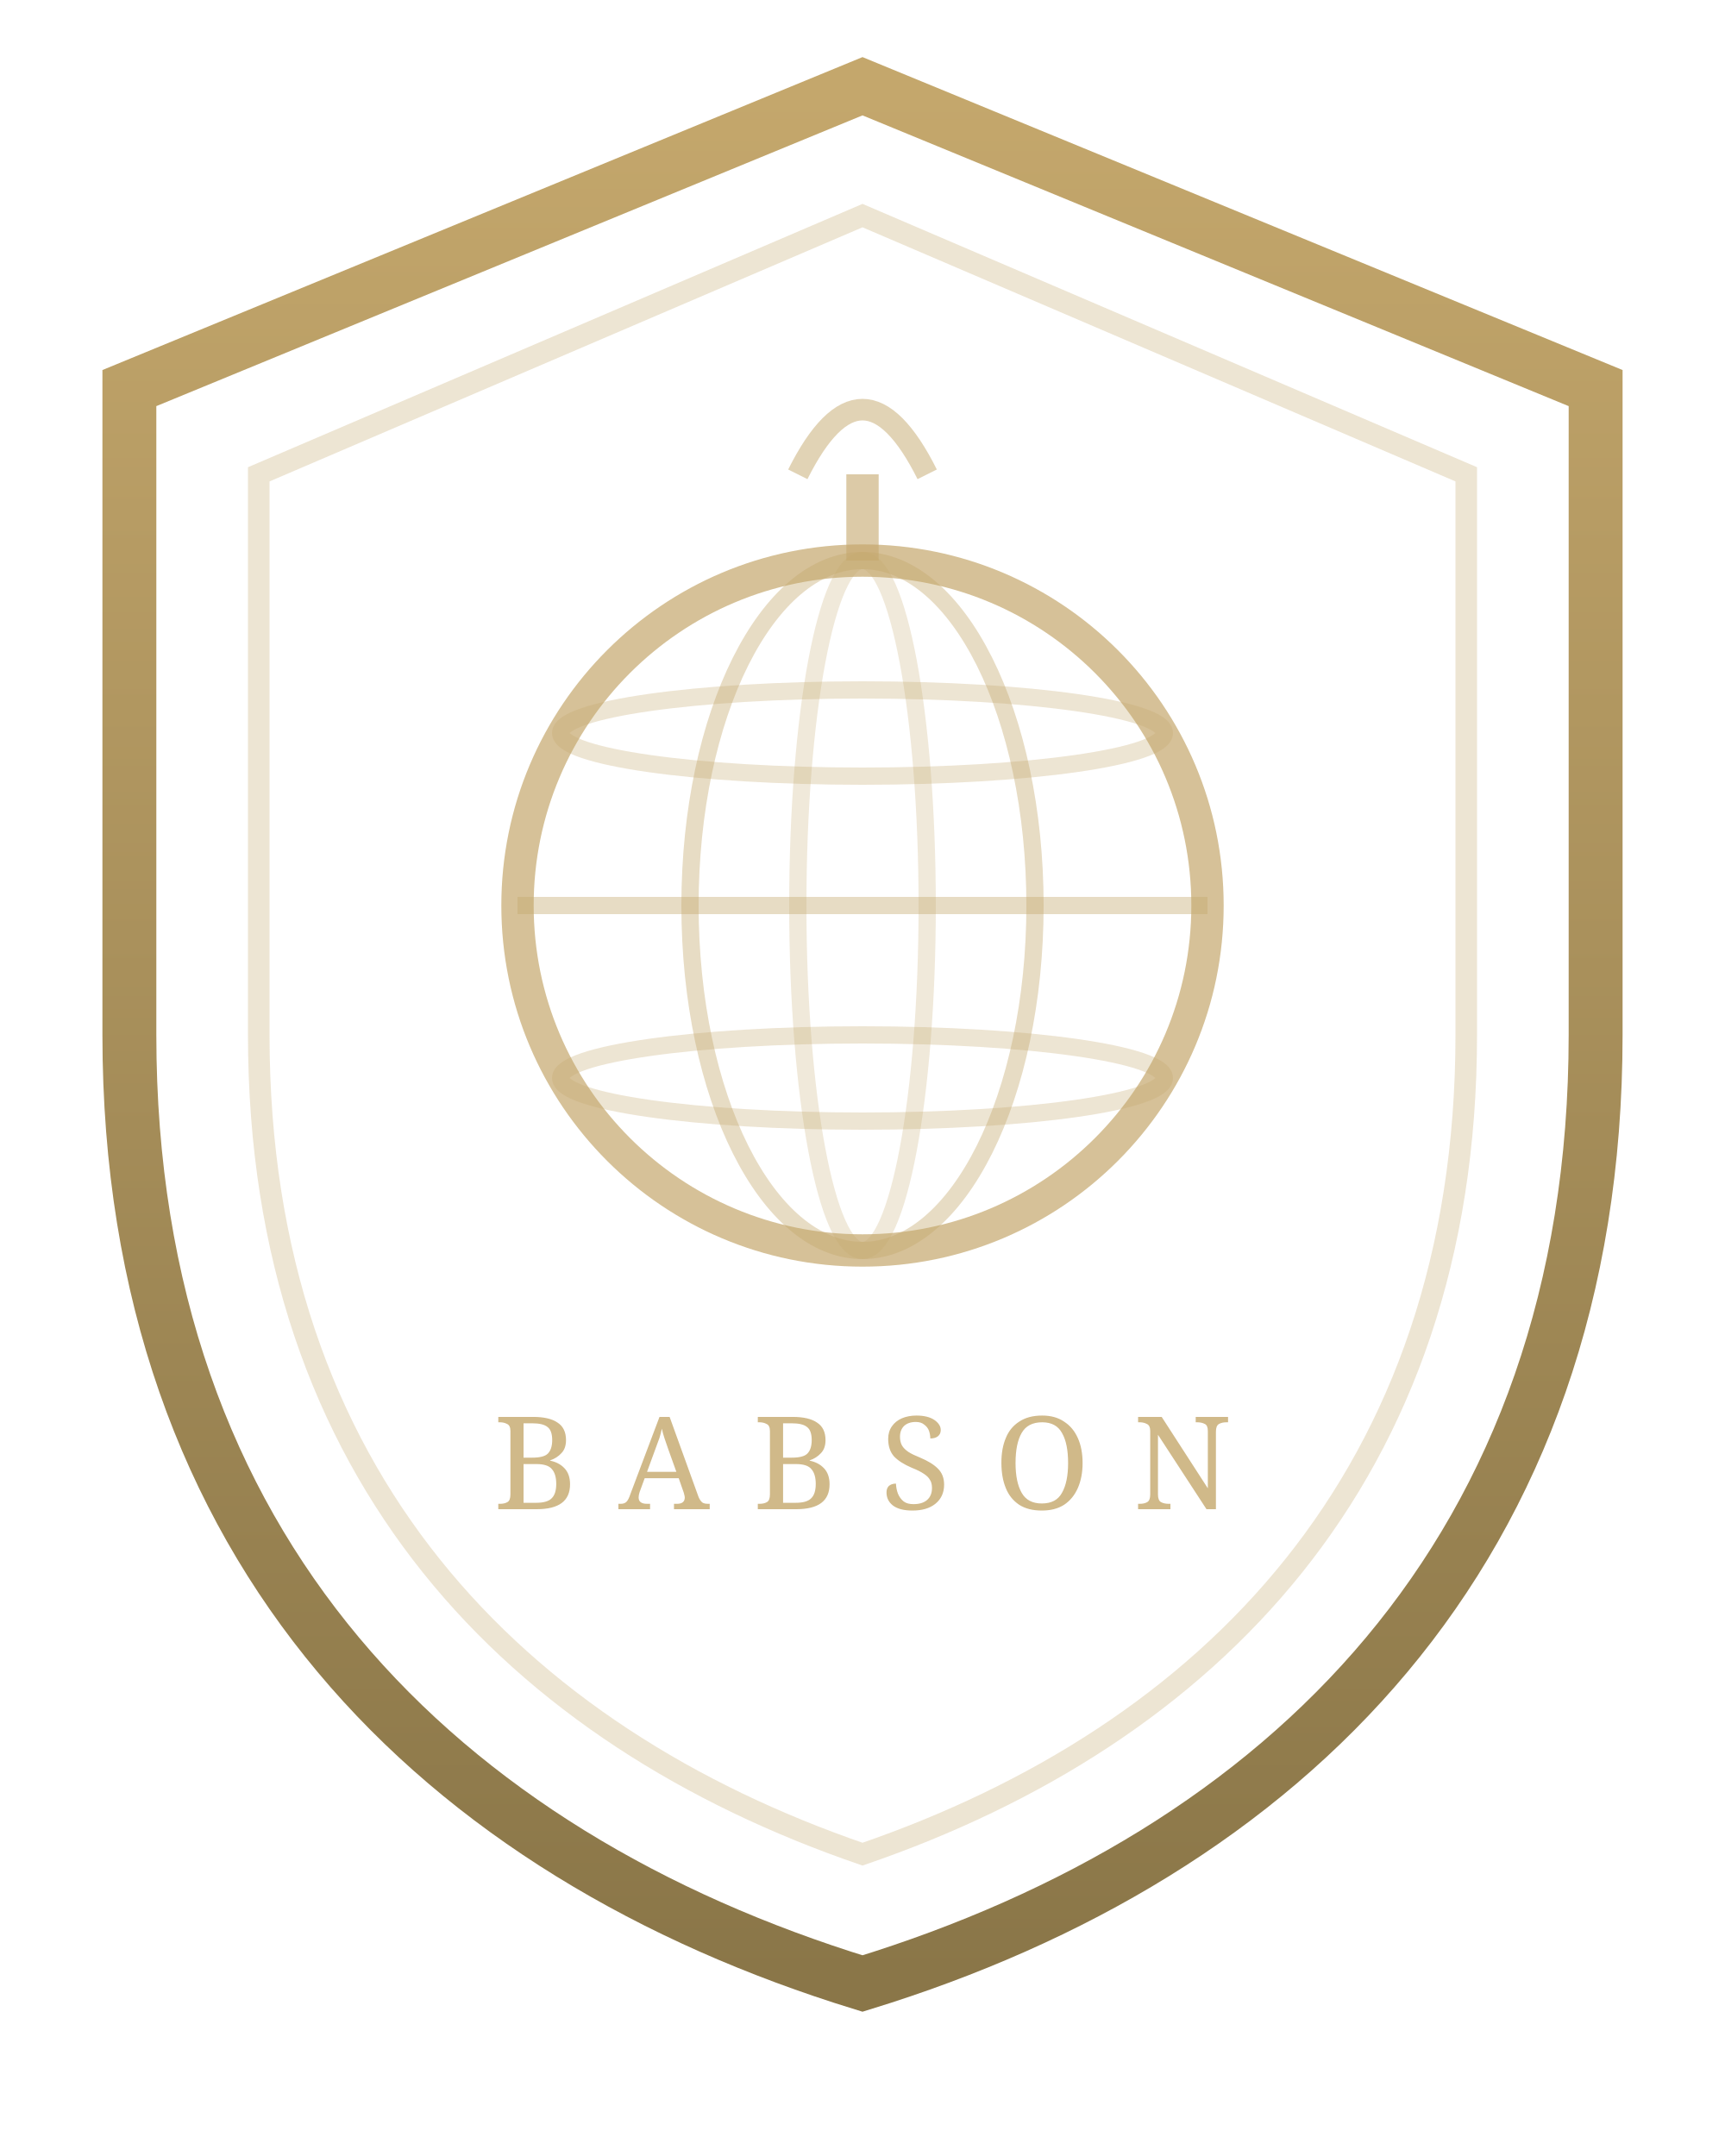
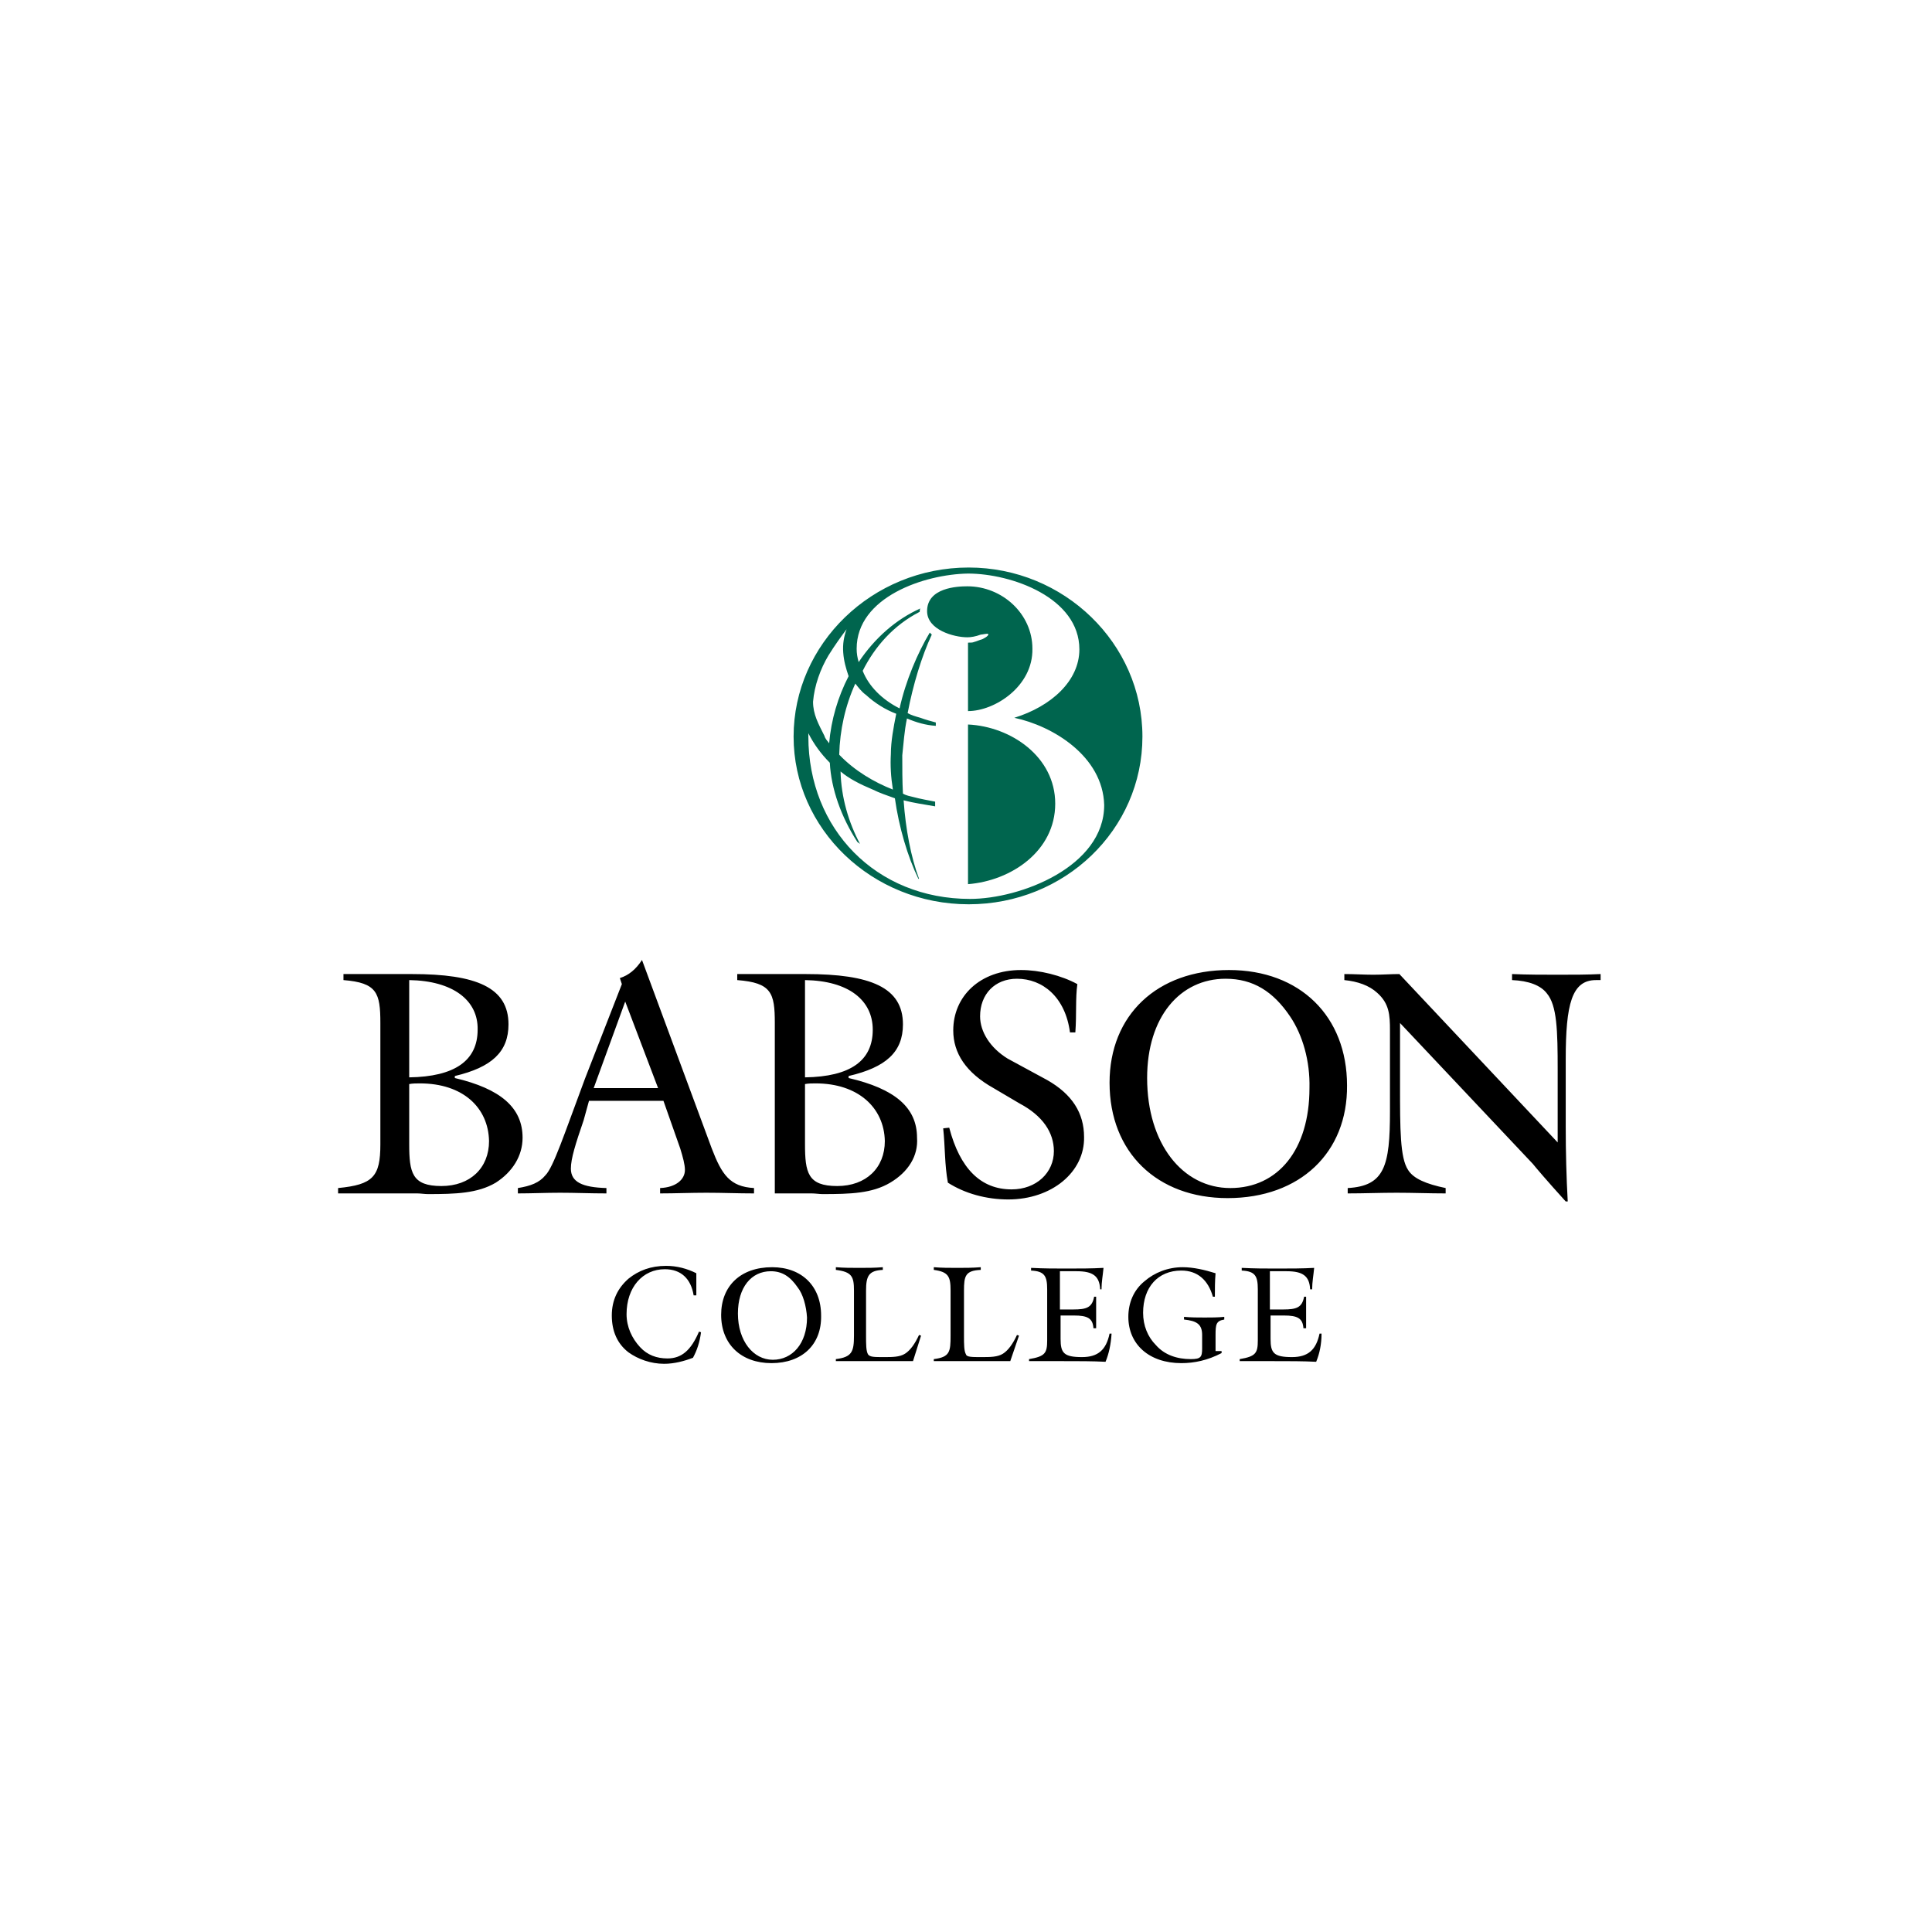
- <svg xmlns="http://www.w3.org/2000/svg" viewBox="0 0 80 100">
-   <defs>
-     <linearGradient id="bg" x1="0" y1="0" x2="0" y2="1">
-       <stop offset="0%" stop-color="#c4a76c" stop-opacity="1" />
-       <stop offset="100%" stop-color="#8a7648" stop-opacity="1" />
-     </linearGradient>
-   </defs>
-   <path d="M40 4L6 18v30c0 24 14.5 38 34 44 19.5-6 34-20 34-44V18L40 4z" fill="none" stroke="url(#bg)" stroke-width="2.5" />
-   <path d="M40 10L12 22v26c0 20.5 12 32.5 28 38 16-5.5 28-17.5 28-38V22L40 10z" fill="none" stroke="#c4a76c" stroke-width="1" opacity=".3" />
-   <circle cx="40" cy="42" r="16" fill="none" stroke="#c4a76c" stroke-width="1.5" opacity=".7" />
-   <ellipse cx="40" cy="42" rx="8" ry="16" fill="none" stroke="#c4a76c" stroke-width=".8" opacity=".4" />
-   <ellipse cx="40" cy="42" rx="3" ry="16" fill="none" stroke="#c4a76c" stroke-width=".8" opacity=".25" />
-   <line x1="24" y1="42" x2="56" y2="42" stroke="#c4a76c" stroke-width=".8" opacity=".4" />
-   <ellipse cx="40" cy="34" rx="14" ry="2" fill="none" stroke="#c4a76c" stroke-width=".8" opacity=".3" />
-   <ellipse cx="40" cy="50" rx="14" ry="2" fill="none" stroke="#c4a76c" stroke-width=".8" opacity=".3" />
-   <line x1="40" y1="22" x2="40" y2="26" stroke="#c4a76c" stroke-width="1.5" opacity=".6" />
-   <path d="M37 22 Q40 16 43 22" fill="none" stroke="#c4a76c" stroke-width="1" opacity=".5" />
-   <text x="40" y="70" text-anchor="middle" font-family="'DM Serif Display',Georgia,serif" font-size="6" fill="#c4a76c" letter-spacing="2" opacity=".8">BABSON</text>
+ <svg xmlns="http://www.w3.org/2000/svg" version="1.1" id="Layer_1" x="0px" y="0px" viewBox="0 0 288 288" style="enable-background:new 0 0 288 288;" xml:space="preserve">
+   <style type="text/css">
+ 	.st0{fill:#00654E;}
+ </style>
+   <g>
+     <path d="M73.9,176.3c-2.7,1.6-6,1.7-10.1,1.7c-0.5,0-1.1-0.1-1.6-0.1c-6.4,0-10.2,0-11.8,0v-0.8c5.2-0.5,6.3-1.7,6.3-6.5v-18.1   c0-4.5-0.5-6-5.5-6.4v-0.9c5.2,0,8.5,0,10.2,0c9.6,0,14.4,2,14.4,7.5c0,4.1-2.5,6.4-8,7.7v0.3c6.8,1.6,10.1,4.4,10.1,8.9   C77.9,172.3,76.4,174.7,73.9,176.3z M61,146.1v14.5c6.8-0.1,10.2-2.5,10.2-7.1C71.3,149.1,67.5,146.2,61,146.1z M62.6,161.5   c-0.5,0-1.1,0-1.6,0.1v8.9c0,4.3,0.4,6.3,4.8,6.3c4.3,0,7.1-2.7,7.1-6.7C72.8,165.1,69,161.5,62.6,161.5z M105.3,177.8   c-2.3,0-4.7,0.1-6.9,0.1v-0.8c2.4-0.1,3.7-1.3,3.7-2.7c0-0.8-0.3-1.9-0.7-3.2l-2.5-7.1H87.8L87,167c-1.2,3.5-1.9,5.7-1.9,7.2   c0,2,1.7,2.8,5.3,2.9v0.8c-2.4,0-4.7-0.1-6.9-0.1c-2.1,0-4.3,0.1-6.3,0.1v-0.8c1.9-0.3,3.2-0.8,4.1-1.9c1.2-1.2,2.8-6.1,5.9-14.4   l5.5-14.1l-0.3-0.9c1.3-0.4,2.4-1.3,3.3-2.7l10.4,28.1c1.5,3.9,2.7,5.7,6.3,5.9v0.8C110,177.9,107.7,177.8,105.3,177.8z    M93.2,149.3l-4.7,12.9h9.6L93.2,149.3z M103.3,202.4c-1.3,0.5-2.8,0.9-4.3,0.9c-2,0-3.9-0.7-5.3-1.7c-1.7-1.3-2.5-3.2-2.5-5.5   c0-2.3,0.9-4.1,2.5-5.5c1.5-1.2,3.3-1.9,5.6-1.9c1.6,0,3.1,0.4,4.5,1.1v3.3h-0.4c-0.4-2.5-1.9-3.9-4.3-3.9c-3.3,0-5.7,2.7-5.7,6.7   c0,1.9,0.8,3.6,2,4.9c1.1,1.2,2.5,1.7,4.1,1.7c2.1,0,3.5-1.2,4.7-4l0.3,0.1C104.3,200.1,103.9,201.3,103.3,202.4z M115,203.2   c-4.5,0-7.5-2.8-7.5-7.2c0-4.3,2.9-7.1,7.6-7.1c4.4,0,7.3,2.8,7.3,7.2C122.5,200.4,119.6,203.2,115,203.2z M132.7,176.3   c-2.7,1.6-5.9,1.7-10.1,1.7c-0.4,0-1.1-0.1-1.6-0.1c-6.3,0-4,0-5.5,0c0,0,0-2.5,0-7.3v-18.1c0-4.5-0.5-6-5.6-6.4v-0.9   c5.2,0,8.6,0,10.2,0c9.7,0,14.5,2,14.5,7.5c0,4.1-2.5,6.4-8.1,7.7v0.3c6.9,1.6,10.2,4.4,10.2,8.9   C136.9,172.3,135.4,174.7,132.7,176.3z M118.9,191.9c-1.1-1.6-2.3-2.4-4-2.4c-2.9,0-4.9,2.4-4.9,6.3c0,4.1,2.3,6.9,5.2,6.9   c2.9,0,5.1-2.4,5.1-6.3C120.2,194.7,119.7,192.9,118.9,191.9z M120,146.1v14.5c6.8-0.1,10.1-2.5,10.1-7.1   C130.1,149.1,126.5,146.2,120,146.1z M121.6,161.5c-0.5,0-1.1,0-1.6,0.1v8.9c0,4.3,0.4,6.3,4.8,6.3c4.3,0,7.1-2.7,7.1-6.7   C131.8,165.1,127.9,161.5,121.6,161.5z M136.1,202.9c-1.7,0-3.7,0-6,0c-1.7,0-3.5,0-5.5,0v-0.3c2.4-0.3,2.7-1.1,2.7-3.5v-6.7   c0-2.1-0.3-2.8-2.7-3.1v-0.4c1.2,0.1,2.3,0.1,3.5,0.1s2.3,0,3.5-0.1v0.4c-2.1,0.1-2.5,0.9-2.5,3.1v6.7c0,1.3,0,2.3,0.3,2.8   c0.3,0.4,0.9,0.4,2.4,0.4c1.2,0,2.3,0,3.1-0.5c0.8-0.5,1.5-1.5,2.1-2.8l0.3,0.1L136.1,202.9z M150.6,202.9c-1.7,0-3.7,0-6.1,0   c-1.6,0-3.3,0-5.3,0v-0.3c2.4-0.3,2.5-1.1,2.5-3.5v-6.7c0-2.1-0.3-2.8-2.5-3.1v-0.4c1.2,0.1,2.3,0.1,3.5,0.1c1.1,0,2.3,0,3.5-0.1   v0.4c-2.3,0.1-2.5,0.9-2.5,3.1v6.7c0,1.3,0,2.3,0.3,2.8c0.1,0.4,0.9,0.4,2.3,0.4c1.3,0,2.4,0,3.2-0.5c0.8-0.5,1.5-1.5,2.1-2.8   l0.3,0.1L150.6,202.9z M150.3,178.8c-3.3,0-6.5-0.9-9-2.5c-0.5-2.7-0.4-5.3-0.7-8.1l0.9-0.1c1.6,6.1,4.7,9.2,9.3,9.2   c3.7,0,6.3-2.5,6.3-5.7c0-2.8-1.7-5.3-5.1-7.1l-3.9-2.3c-4.1-2.3-6-5.2-6-8.6c0-5.1,4-9,10.1-9c2.8,0,6,0.8,8.4,2.1   c-0.3,2.1-0.1,4.5-0.3,7.2h-0.8c-0.7-5.3-4.1-8-7.9-8c-3.3,0-5.5,2.3-5.5,5.6c0,2.3,1.5,4.7,4.1,6.3l5.9,3.2   c3.7,2.1,5.5,4.9,5.5,8.5C161.7,174.7,156.8,178.8,150.3,178.8z M164.8,203c-1.9-0.1-4-0.1-6.7-0.1c-1.5,0-2.9,0-4.7,0v-0.3   c2.4-0.4,2.7-0.9,2.7-2.8v-7.6c0-2-0.4-2.7-2.4-2.8v-0.4c1.9,0.1,3.6,0.1,5.2,0.1c2,0,3.9,0,5.6-0.1c-0.1,1.1-0.3,2.1-0.3,3.2H164   c-0.1-2-1.1-2.7-3.5-2.7H158v5.7h2c2,0,2.8-0.3,3.1-1.9h0.3c0,1.1,0,2.3,0,3.5c0,0.4,0,0.8,0,1.2h-0.4c-0.1-1.5-0.9-1.9-2.9-1.9h-2   v3.5c0,2.1,0.5,2.7,3.2,2.7c2.4,0,3.6-1.1,4.1-3.5h0.3C165.6,200.4,165.3,201.8,164.8,203z M183,178.6c-10.5,0-17.6-6.8-17.6-17.2   c0-10.1,7.1-16.8,17.8-16.8c10.6,0,17.6,6.9,17.6,17.2C200.9,171.8,193.8,178.6,183,178.6z M181.2,199v2.4h0.9v0.3   c-2.1,1.1-4.1,1.5-6,1.5c-4.8,0-7.9-2.8-7.9-6.9c0-2.1,0.8-4,2.4-5.3c1.5-1.3,3.5-2.1,5.7-2.1c1.6,0,3.3,0.4,4.9,0.9   c-0.1,1.2-0.1,2.3-0.1,3.5h-0.3c-0.7-2.5-2.3-3.9-4.7-3.9c-3.5,0-5.7,2.5-5.7,6.3c0,1.9,0.7,3.6,1.9,4.8c1.3,1.5,3.2,2.1,5.2,2.1   c1.5,0,1.7-0.3,1.7-1.6V199c0-1.6-0.8-2.1-2.7-2.3v-0.4c1.1,0.1,2,0.1,3.1,0.1c0.9,0,2,0,2.9-0.1v0.4   C181.3,196.9,181.2,197.4,181.2,199z M192.3,151.5c-2.5-3.7-5.5-5.6-9.6-5.6c-6.8,0-11.7,5.7-11.7,14.8c0,9.8,5.3,16.4,12.4,16.4   c7.1,0,11.8-5.7,11.8-14.9C195.3,158.2,194.2,154.3,192.3,151.5z M196.2,203c-1.9-0.1-4-0.1-6.7-0.1c-1.5,0-2.9,0-4.7,0v-0.3   c2.4-0.4,2.7-0.9,2.7-2.8v-7.6c0-2-0.4-2.7-2.4-2.8v-0.4c1.9,0.1,3.6,0.1,5.2,0.1c2,0,3.9,0,5.6-0.1c-0.1,1.1-0.3,2.1-0.3,3.2h-0.3   c-0.1-2-1.1-2.7-3.5-2.7h-2.5v5.7h2c2,0,2.8-0.3,3.1-1.9h0.3c0,1.1,0,2.3,0,3.5c0,0.4,0,0.8,0,1.2h-0.4c-0.1-1.5-0.9-1.9-2.9-1.9   h-2v3.5c0,2.1,0.5,2.7,3.2,2.7c2.4,0,3.6-1.1,4.1-3.5h0.3C197,200.4,196.7,201.8,196.2,203z M237.9,146.1c-3.6,0-4.5,3.6-4.5,11.8   v10c0,3.9,0.1,7.6,0.3,11.2h-0.3c-2.9-3.2-4.5-5.1-4.9-5.6l-19.8-21v7.7c0,0.5,0,1.1,0,1.6c0,6.5,0,10.8,1.2,12.6   c0.8,1.3,2.7,2.1,5.6,2.7v0.8c-2.4,0-4.9-0.1-7.3-0.1c-2.4,0-4.9,0.1-7.3,0.1v-0.8c5.5-0.3,6.3-3.3,6.3-11.4v-8.9   c0-1.2,0-2.3,0-3.2c0-2.3-0.1-4-1.9-5.6c-1.2-1.1-2.9-1.7-4.9-1.9v-0.9c1.5,0,2.9,0.1,4.3,0.1s2.7-0.1,3.9-0.1l23.6,25.1v-10.8   c0-5.9-0.1-9.6-1.6-11.4c-0.9-1.2-2.7-1.9-5.2-2v-0.9c2.3,0.1,4.7,0.1,6.8,0.1c2.3,0,4.4,0,6.4-0.1v0.9   C238.1,146.1,238,146.1,237.9,146.1z" />
+   </g>
+   <g>
+     <path class="st0" d="M144.4,134.8c-14.4,0-26.1-11.2-26.1-25s11.7-25.2,26.1-25.2c14.2,0,25.9,11.3,25.9,25.2   S158.7,134.8,144.4,134.8z M151.2,107c5.5-1.7,9.7-5.5,9.7-10.2c0-7.7-10.1-11.3-16.6-11.3c-6.5,0.1-16.6,3.5-16.6,11.2   c0,0.7,0.1,1.3,0.3,2c2.4-3.6,5.6-6.4,9.2-8c-0.1,0.1-0.1,0.4-0.1,0.5c-3.9,2-6.7,5.2-8.5,8.8c0.9,2.3,2.9,4.3,5.5,5.6   c0.9-4.1,2.7-8.3,4.5-11.3c0.1,0.1,0.1,0.1,0.3,0.3c-1.5,3.2-2.8,7.5-3.6,11.7c0.5,0.3,1.2,0.5,1.9,0.7c0.8,0.3,1.6,0.5,2.3,0.7   v0.5c-1.5-0.1-2.9-0.5-4.3-1.1c-0.4,1.9-0.5,3.7-0.7,5.5c0,1.9,0,3.9,0.1,5.7c0.5,0.3,1.1,0.4,1.5,0.5c1.1,0.3,2.3,0.5,3.3,0.7v0.7   c-1.7-0.3-3.2-0.5-4.7-0.9c0.3,4.3,1.1,8.5,2.3,11.7h-0.1c-1.6-3.3-2.9-7.7-3.5-12c-1.1-0.4-2.3-0.8-3.3-1.3   c-1.9-0.8-3.5-1.6-4.8-2.7c0.1,3.9,1.2,7.6,2.9,10.8l-0.4-0.3c-2.4-3.7-3.9-7.9-4.1-11.8c-1.3-1.3-2.4-2.8-3.2-4.4   c0,0.1,0,0.4,0,0.5c0,13.8,10.1,24.2,24.1,24.2c7.5,0,20-4.8,20-14C164.4,112.7,156.9,108.2,151.2,107z M125.7,97.3   c-0.1-1.3,0.1-2.4,0.5-3.5c-0.9,1.2-1.7,2.3-2.7,3.9c-1.2,2-2.1,4.5-2.3,6.9c0,1.9,0.8,3.3,1.7,5.1c0.1,0.4,0.4,0.7,0.7,1.1   c0.3-3.5,1.3-6.9,2.9-10C126.1,99.6,125.8,98.6,125.7,97.3z M129.1,103.6c-0.7-0.5-1.2-1.2-1.6-1.7c-1.5,3.3-2.3,6.9-2.4,10.6   c2.3,2.4,5.2,4.1,8,5.2c-0.3-1.9-0.4-3.6-0.3-5.3c0-1.9,0.4-4,0.8-6C132,105.8,130.4,104.8,129.1,103.6z M144.3,106V95.8   c0.4,0,0.7,0,0.9-0.1c0.4-0.1,0.8-0.3,1.2-0.4c0,0,1.1-0.5,0.9-0.8c-0.1-0.1-0.9,0.1-1.1,0.1c-0.8,0.3-1.5,0.4-2,0.4   c-2,0-6-1.1-6-3.9c0-3.5,4.5-3.7,6-3.7c5.2,0,9.7,4.1,9.7,9.3C154,102.3,148.3,106,144.3,106z M144.3,131.8V108   c6.4,0.3,13,4.8,13,11.8C157.3,126.9,150.7,131.3,144.3,131.8z" />
+   </g>
</svg>
